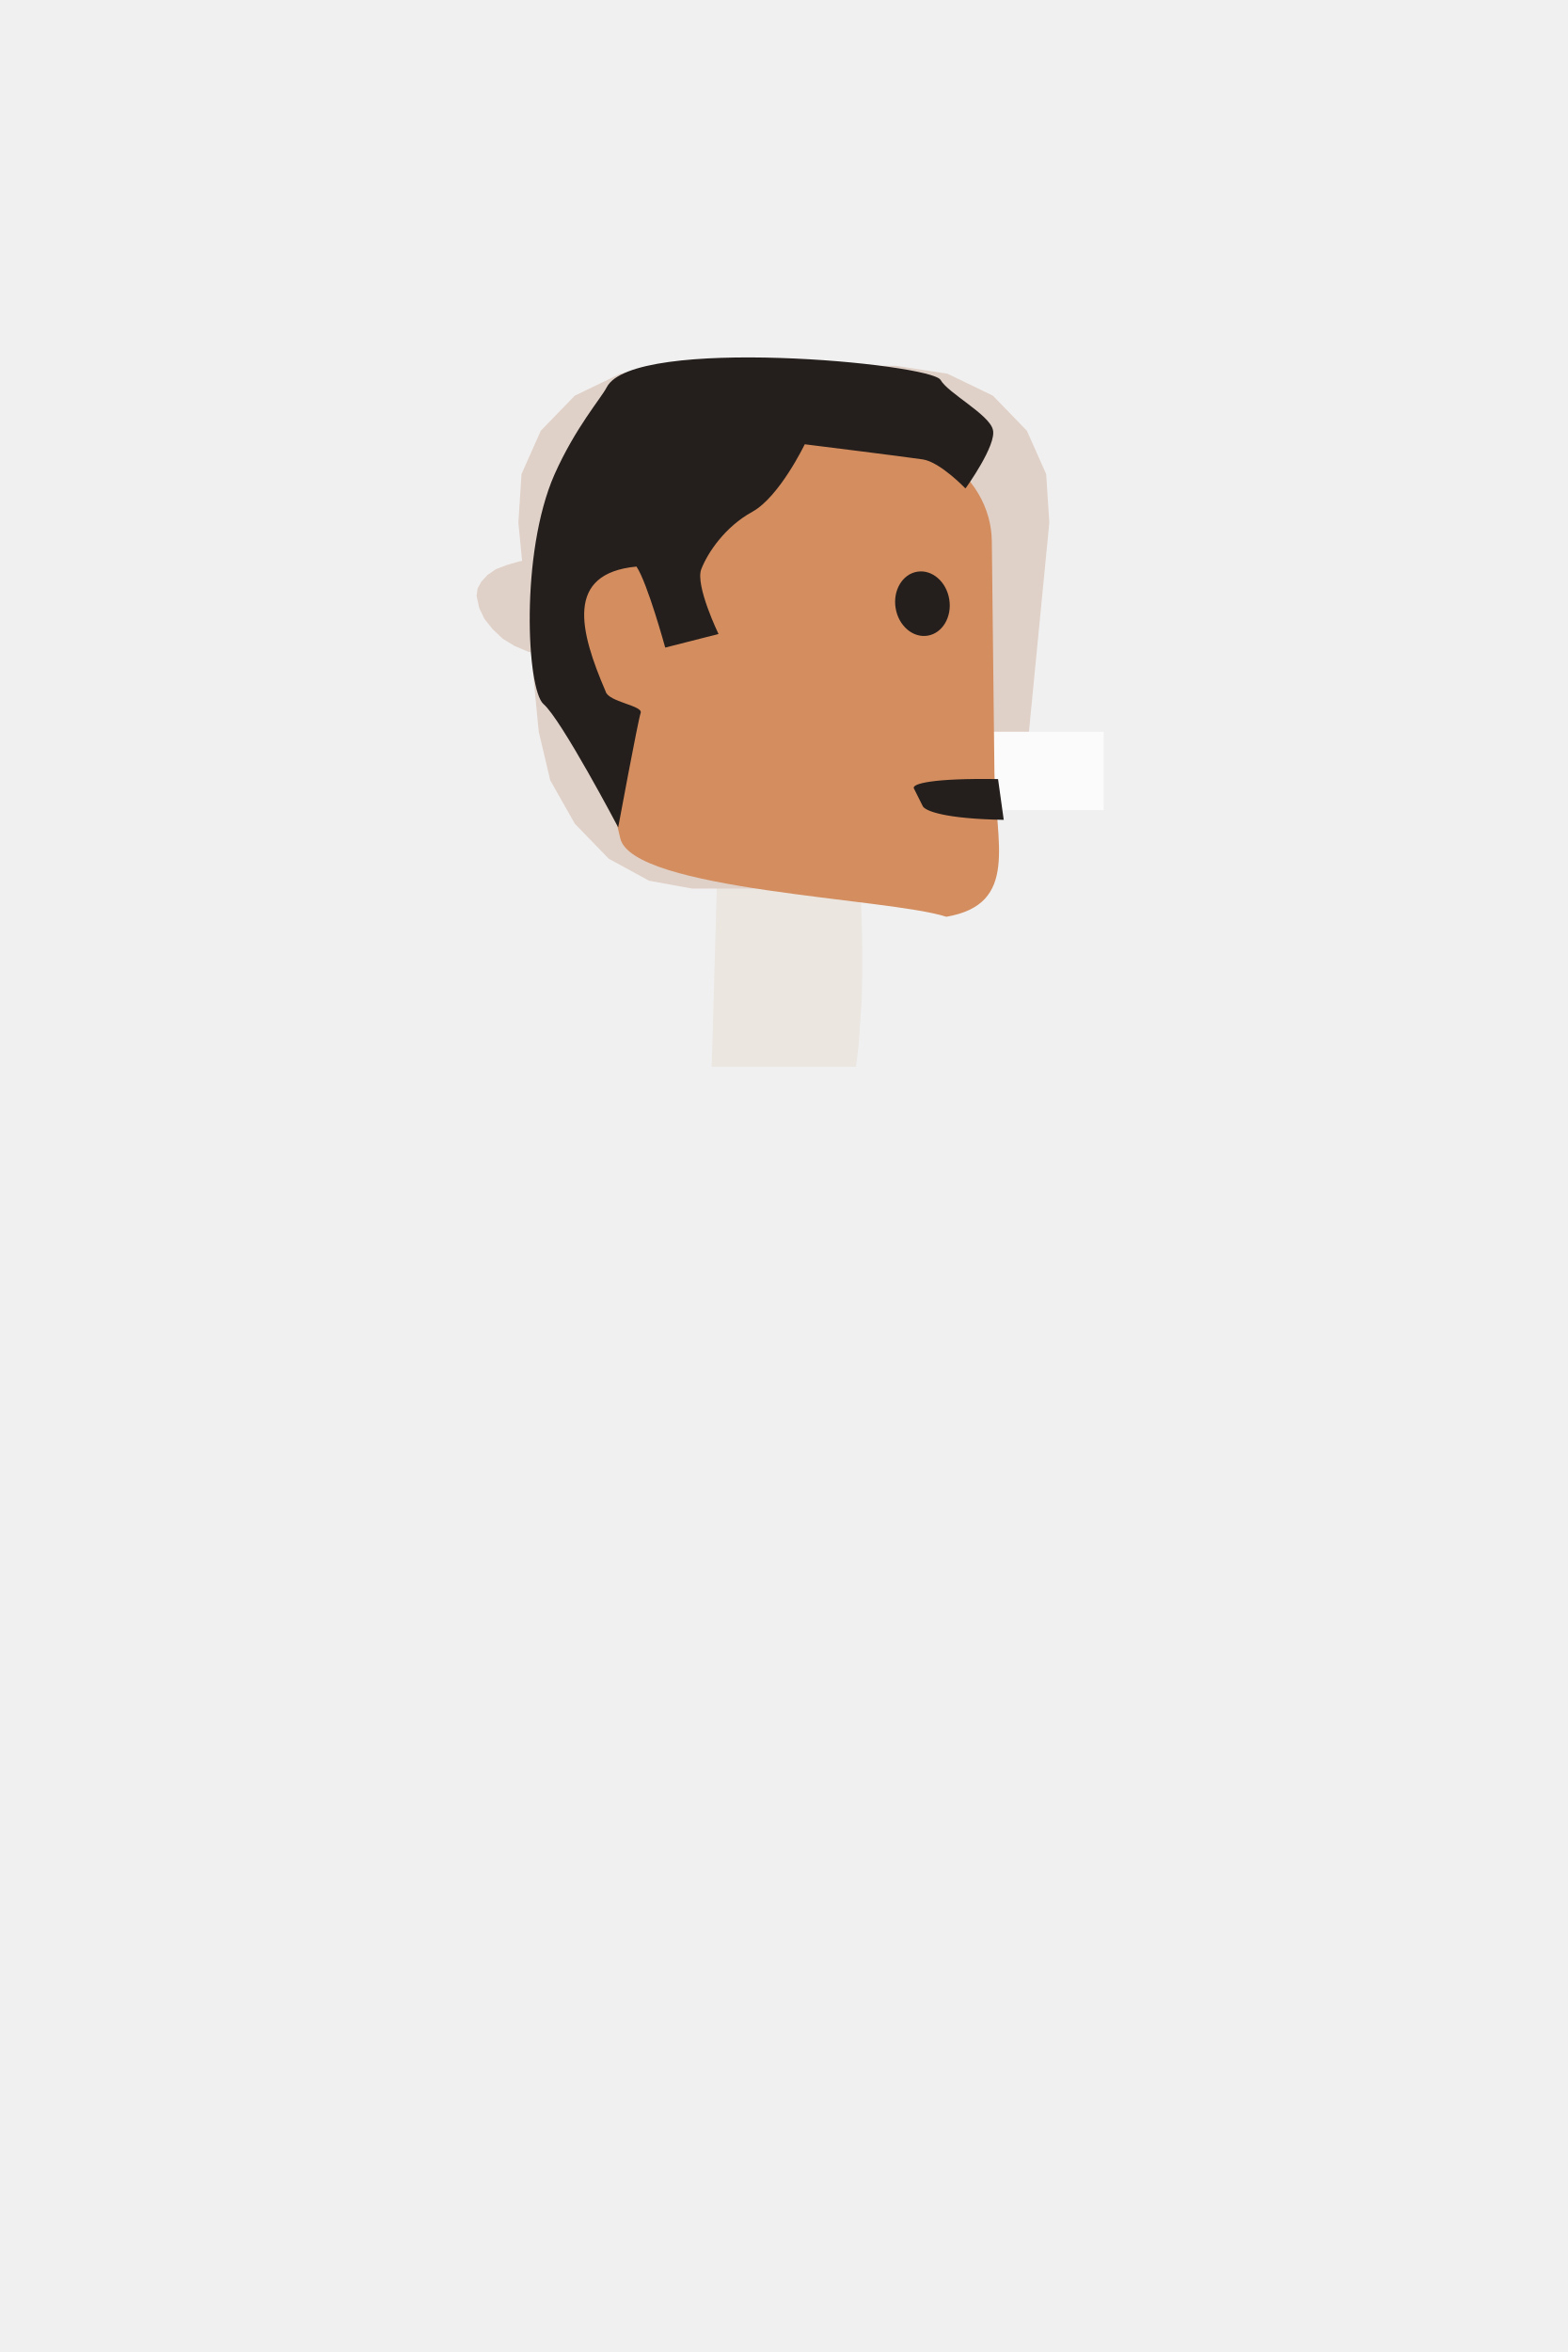
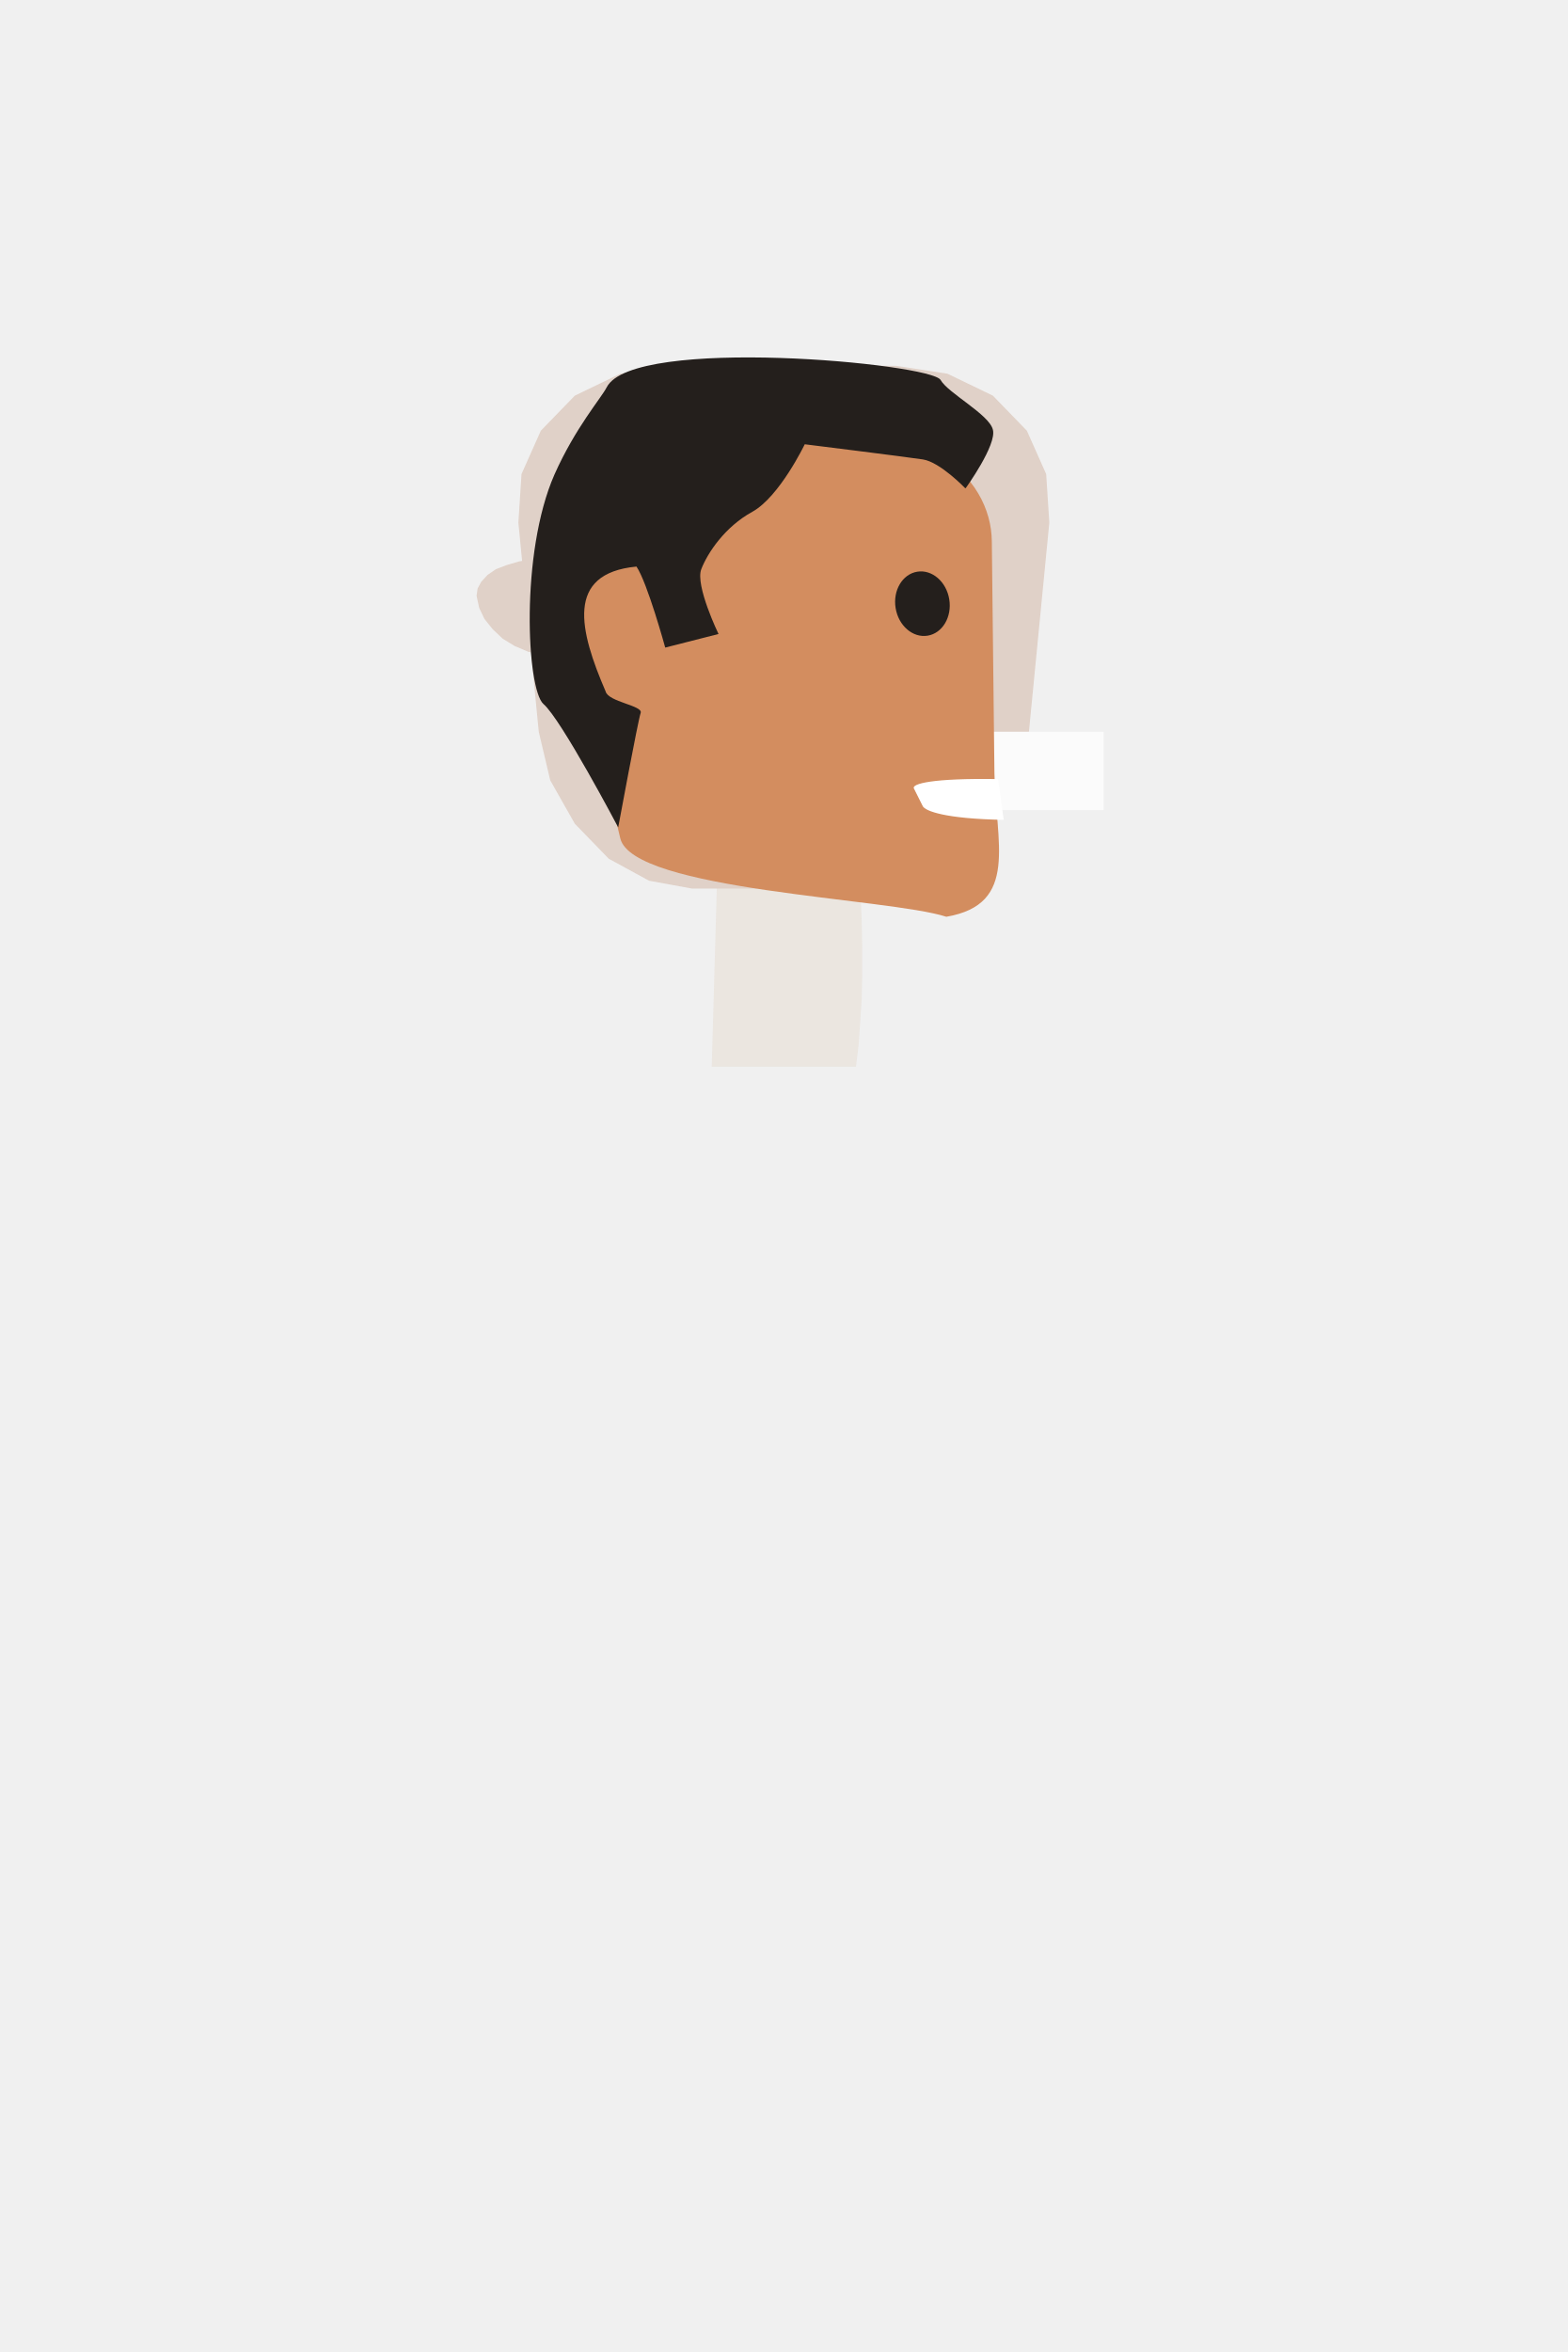
<svg xmlns="http://www.w3.org/2000/svg" width="600" height="900" viewBox="-1.5 -1.2 3 4.5" version="1.1" id="svg16944">
  <defs id="defs16948" />
  <g id="guide" opacity="0.7">
    <path d="M-0.138 0.841L-0.12 0.21L0.12 0.21L0.128 0.274L0.134 0.336L0.14 0.396L0.144 0.454L0.147 0.51L0.149 0.563L0.15 0.615L0.15 0.664L0.149 0.712L0.146 0.757L0.143 0.8L0.138 0.841Z" fill="#e8e1d9" id="path16926" />
    <path d="M-0.451 -0.131L-0.479 -0.13L-0.506 -0.126L-0.53 -0.119L-0.551 -0.111L-0.567 -0.1L-0.579 -0.087L-0.586 -0.074L-0.588 -0.06L-0.583 -0.037L-0.573 -0.016L-0.557 0.004L-0.538 0.022L-0.515 0.036L-0.489 0.047L-0.461 0.053L-0.433 0.055Z" fill="#d9c3b6" id="path16928" />
    <path d="M0.215 -0.5L0.313 -0.485L0.4 -0.443L0.465 -0.376L0.502 -0.293L0.508 -0.2L0.469 0.2L0.447 0.293L0.4 0.376L0.335 0.443L0.258 0.485L0.176 0.5L-0.176 0.5L-0.258 0.485L-0.335 0.443L-0.4 0.376L-0.447 0.293L-0.469 0.2L-0.508 -0.2L-0.502 -0.293L-0.465 -0.376L-0.4 -0.443L-0.313 -0.485L-0.215 -0.5Z" fill="#d9c3b6" id="path16930" />
    <path d="M0.215 -0.16L0.205 -0.123L0.178 -0.095L0.14 -0.085L0.103 -0.095L0.075 -0.123L0.065 -0.16L0.075 -0.197L0.102 -0.225L0.14 -0.235L0.178 -0.225L0.205 -0.198Z" fill="#ffffff" id="path16932" />
    <path d="M0.612 0.2L0.142 0.2L0.142 0.35L0.612 0.35Z" fill="#ffffff" id="path16934" />
    <path d="M-0.08 0H0.08M0 -0.08V0.08" stroke="#b04040" stroke-width="0.01" fill="none" id="path16936" />
  </g>
  <g id="back" />
  <g id="head">
    <path id="rect480-1-9-5" style="fill:#d38d5f;stroke-width:0.015;fill-opacity:1" d="m 0.311,0.554 c 0.14,-0.024 0.094,-0.142 0.092,-0.275 l -0.005,-0.443 c -0.001,-0.124 -0.132,-0.259 -0.449,-0.208 -0.317,0.051 -0.395,0.22 -0.366,0.34 l 0.104,0.436 c 0.024,0.1 0.513,0.114 0.624,0.15 z" />
    <ellipse style="fill:#241f1c;stroke-width:0.015" id="path639-4-0-5-4" cx="0.269" cy="-0.002" rx="0.052" ry="0.062" transform="rotate(-9.201606)" />
    <path style="fill:#241f1c;fill-opacity:1;stroke-width:0.015" d="m 0.348,-0.266 c 0,0 0.06,-0.083 0.052,-0.112 -0.007,-0.029 -0.086,-0.07 -0.1,-0.095 -0.018,-0.032 -0.588,-0.085 -0.639,0.014 -0.01,0.02 -0.06,0.077 -0.1,0.167 -0.066,0.15 -0.053,0.411 -0.021,0.439 0.034,0.029 0.143,0.236 0.143,0.236 0,0 0.038,-0.205 0.043,-0.219 0.005,-0.014 -0.062,-0.021 -0.067,-0.041 -0.05,-0.116 -0.078,-0.226 0.059,-0.239 0.021,0.031 0.055,0.155 0.055,0.155 l 0.102,-0.026 c 0,0 -0.045,-0.093 -0.033,-0.124 0.012,-0.031 0.045,-0.081 0.098,-0.11 0.052,-0.029 0.1,-0.129 0.1,-0.129 0,0 0.193,0.024 0.226,0.029 0.033,0.005 0.081,0.055 0.081,0.055 z" id="path658" />
  </g>
  <g id="mouth-1" transform="translate(0.05393187,0.02359519)">
-     <path id="rect480-1-8-3-0-4" style="fill:#241f1c;fill-opacity:1;stroke-width:0.015" d="M 0.367,0.346 0.356,0.267 c -0.126,-0.002 -0.166,0.009 -0.161,0.018 l 0.017,0.034 c 0.005,0.009 0.042,0.024 0.155,0.026 z" />
+     <path id="rect480-1-8-3-0-4" style="fill:#ffffff;fill-opacity:1;stroke-width:0.015" d="M 0.367,0.346 0.356,0.267 c -0.126,-0.002 -0.166,0.009 -0.161,0.018 l 0.017,0.034 c 0.005,0.009 0.042,0.024 0.155,0.026 z" />
  </g>
  <g id="mouth-2" style="display:none">
-     <path id="rect480-1-8-3-0-3" style="fill:#241f1c;fill-opacity:1;stroke-width:0.015" d="m 0.423,0.406 -0.01,-0.138 c -0.111,-0.004 -0.146,0.015 -0.142,0.032 l 0.015,0.061 c 0.004,0.017 0.037,0.042 0.137,0.046 z" />
+     <path id="rect480-1-8-3-0-3" style="fill:#ffffff;fill-opacity:1;stroke-width:0.015" d="m 0.423,0.406 -0.01,-0.138 c -0.111,-0.004 -0.146,0.015 -0.142,0.032 l 0.015,0.061 c 0.004,0.017 0.037,0.042 0.137,0.046 z" />
  </g>
  <g id="mouth-3" style="display:none">
-     <path id="rect480-1-8-3-0" style="fill:#241f1c;fill-opacity:1;stroke-width:0.015" d="M 0.418,0.439 0.402,0.156 c -0.18,-0.009 -0.216,0.064 -0.213,0.099 l 0.008,0.09 c 0.003,0.035 0.06,0.086 0.222,0.093 z" />
+     <path id="rect480-1-8-3-0" style="fill:#ffffff;fill-opacity:1;stroke-width:0.015" d="M 0.418,0.439 0.402,0.156 c -0.18,-0.009 -0.216,0.064 -0.213,0.099 l 0.008,0.09 c 0.003,0.035 0.06,0.086 0.222,0.093 z" />
  </g>
</svg>
